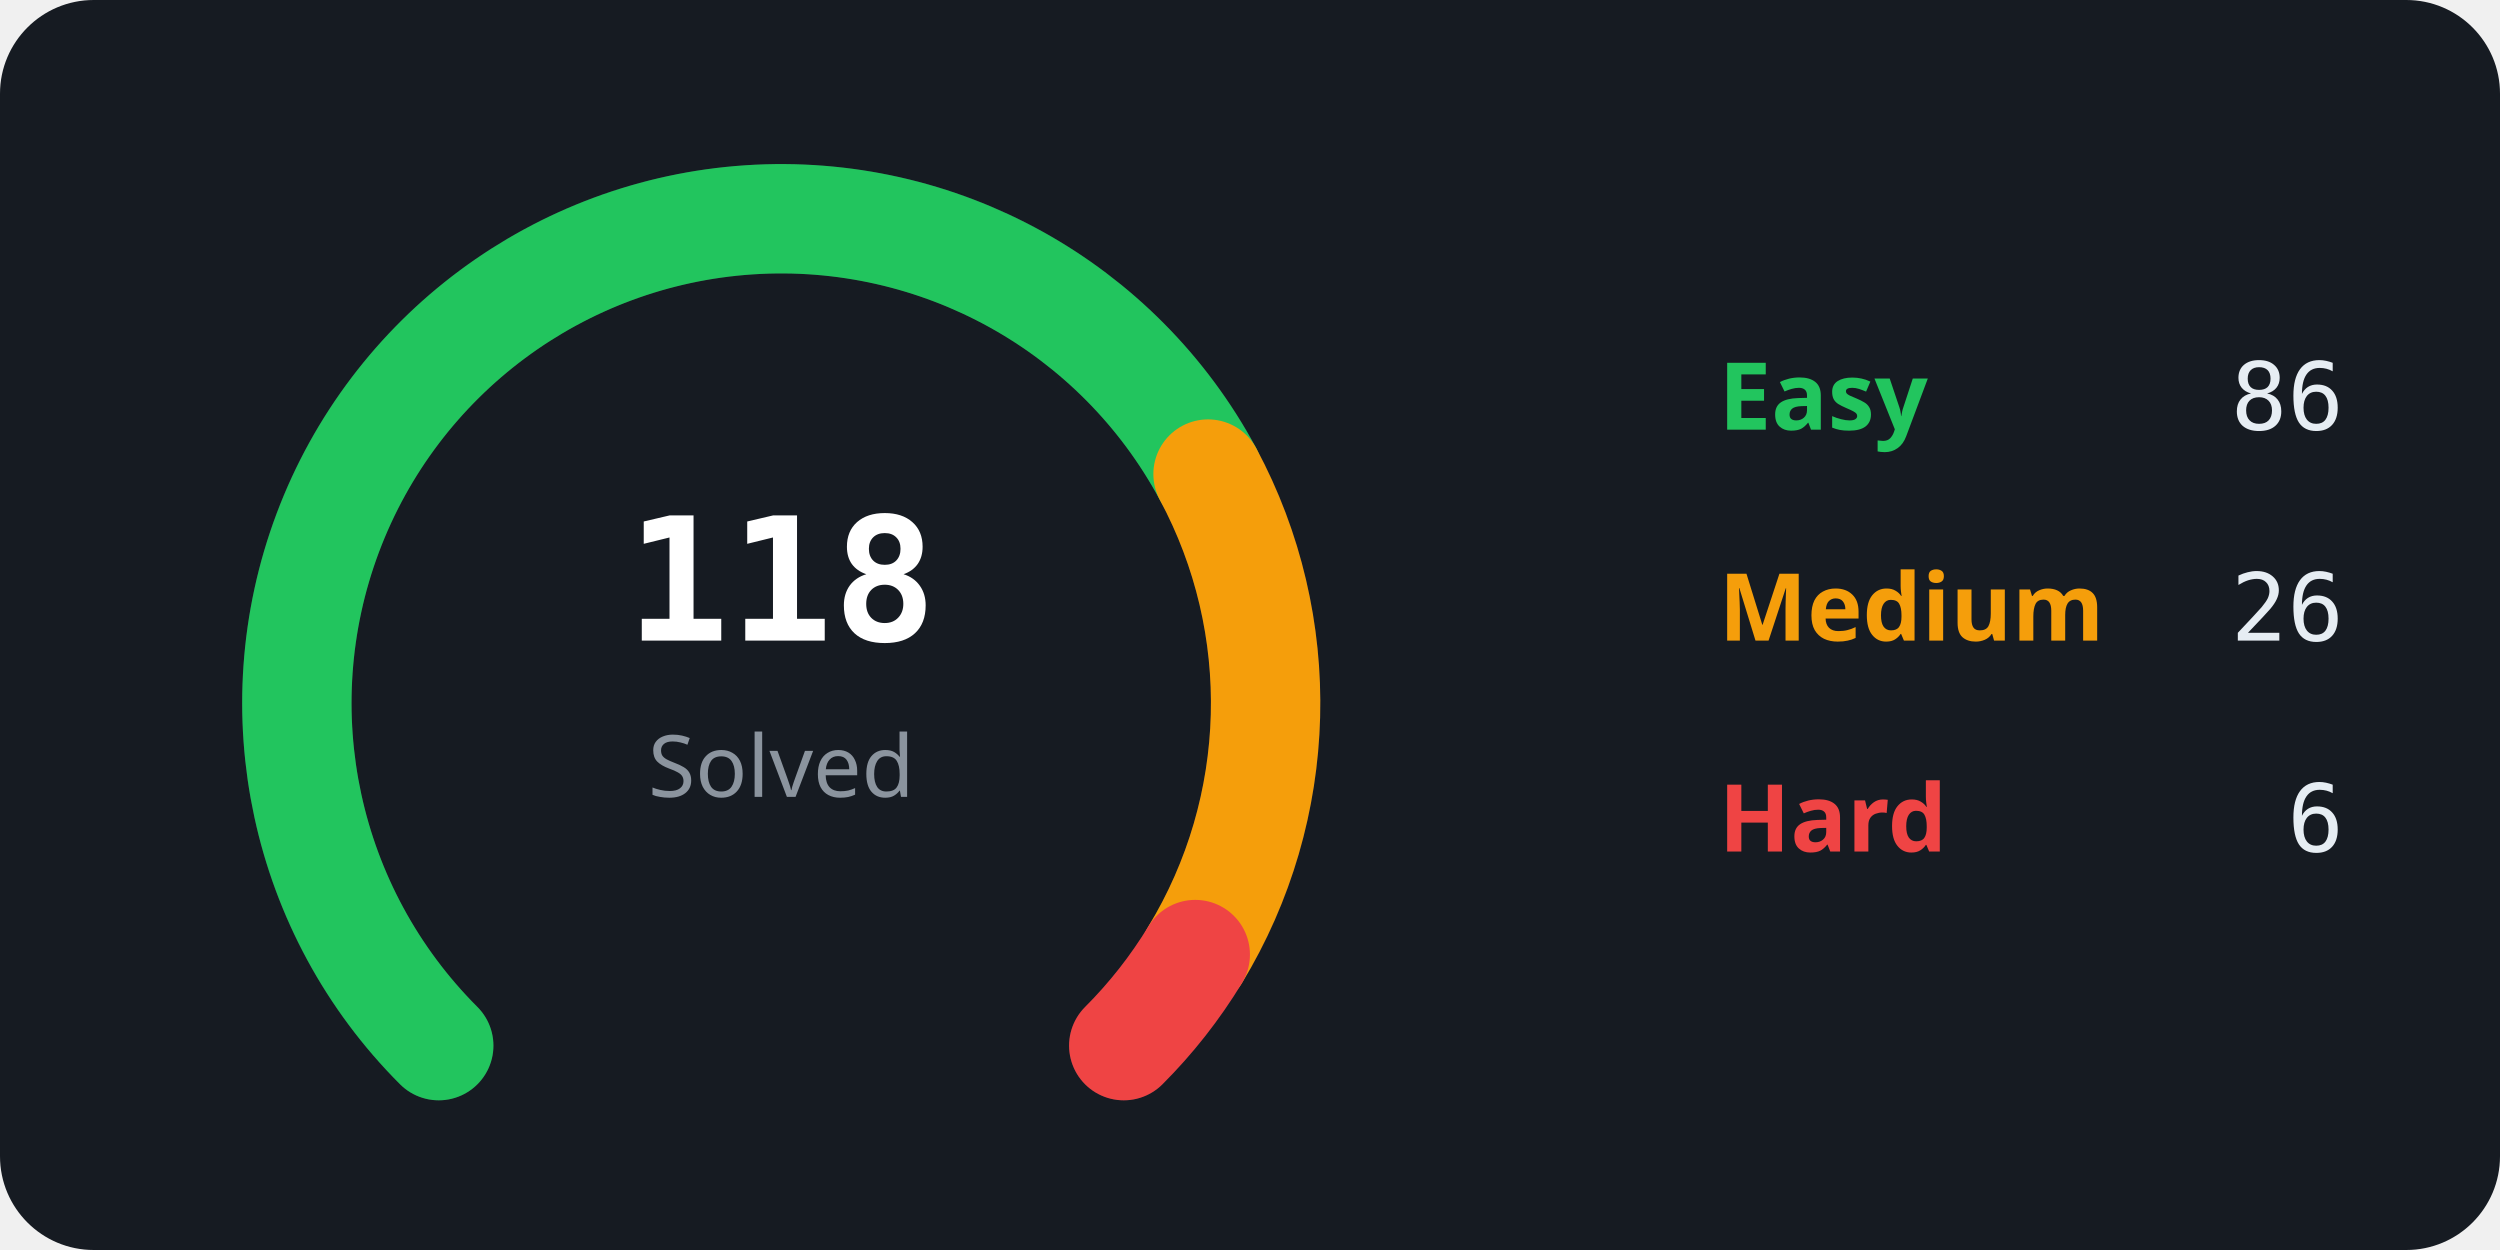
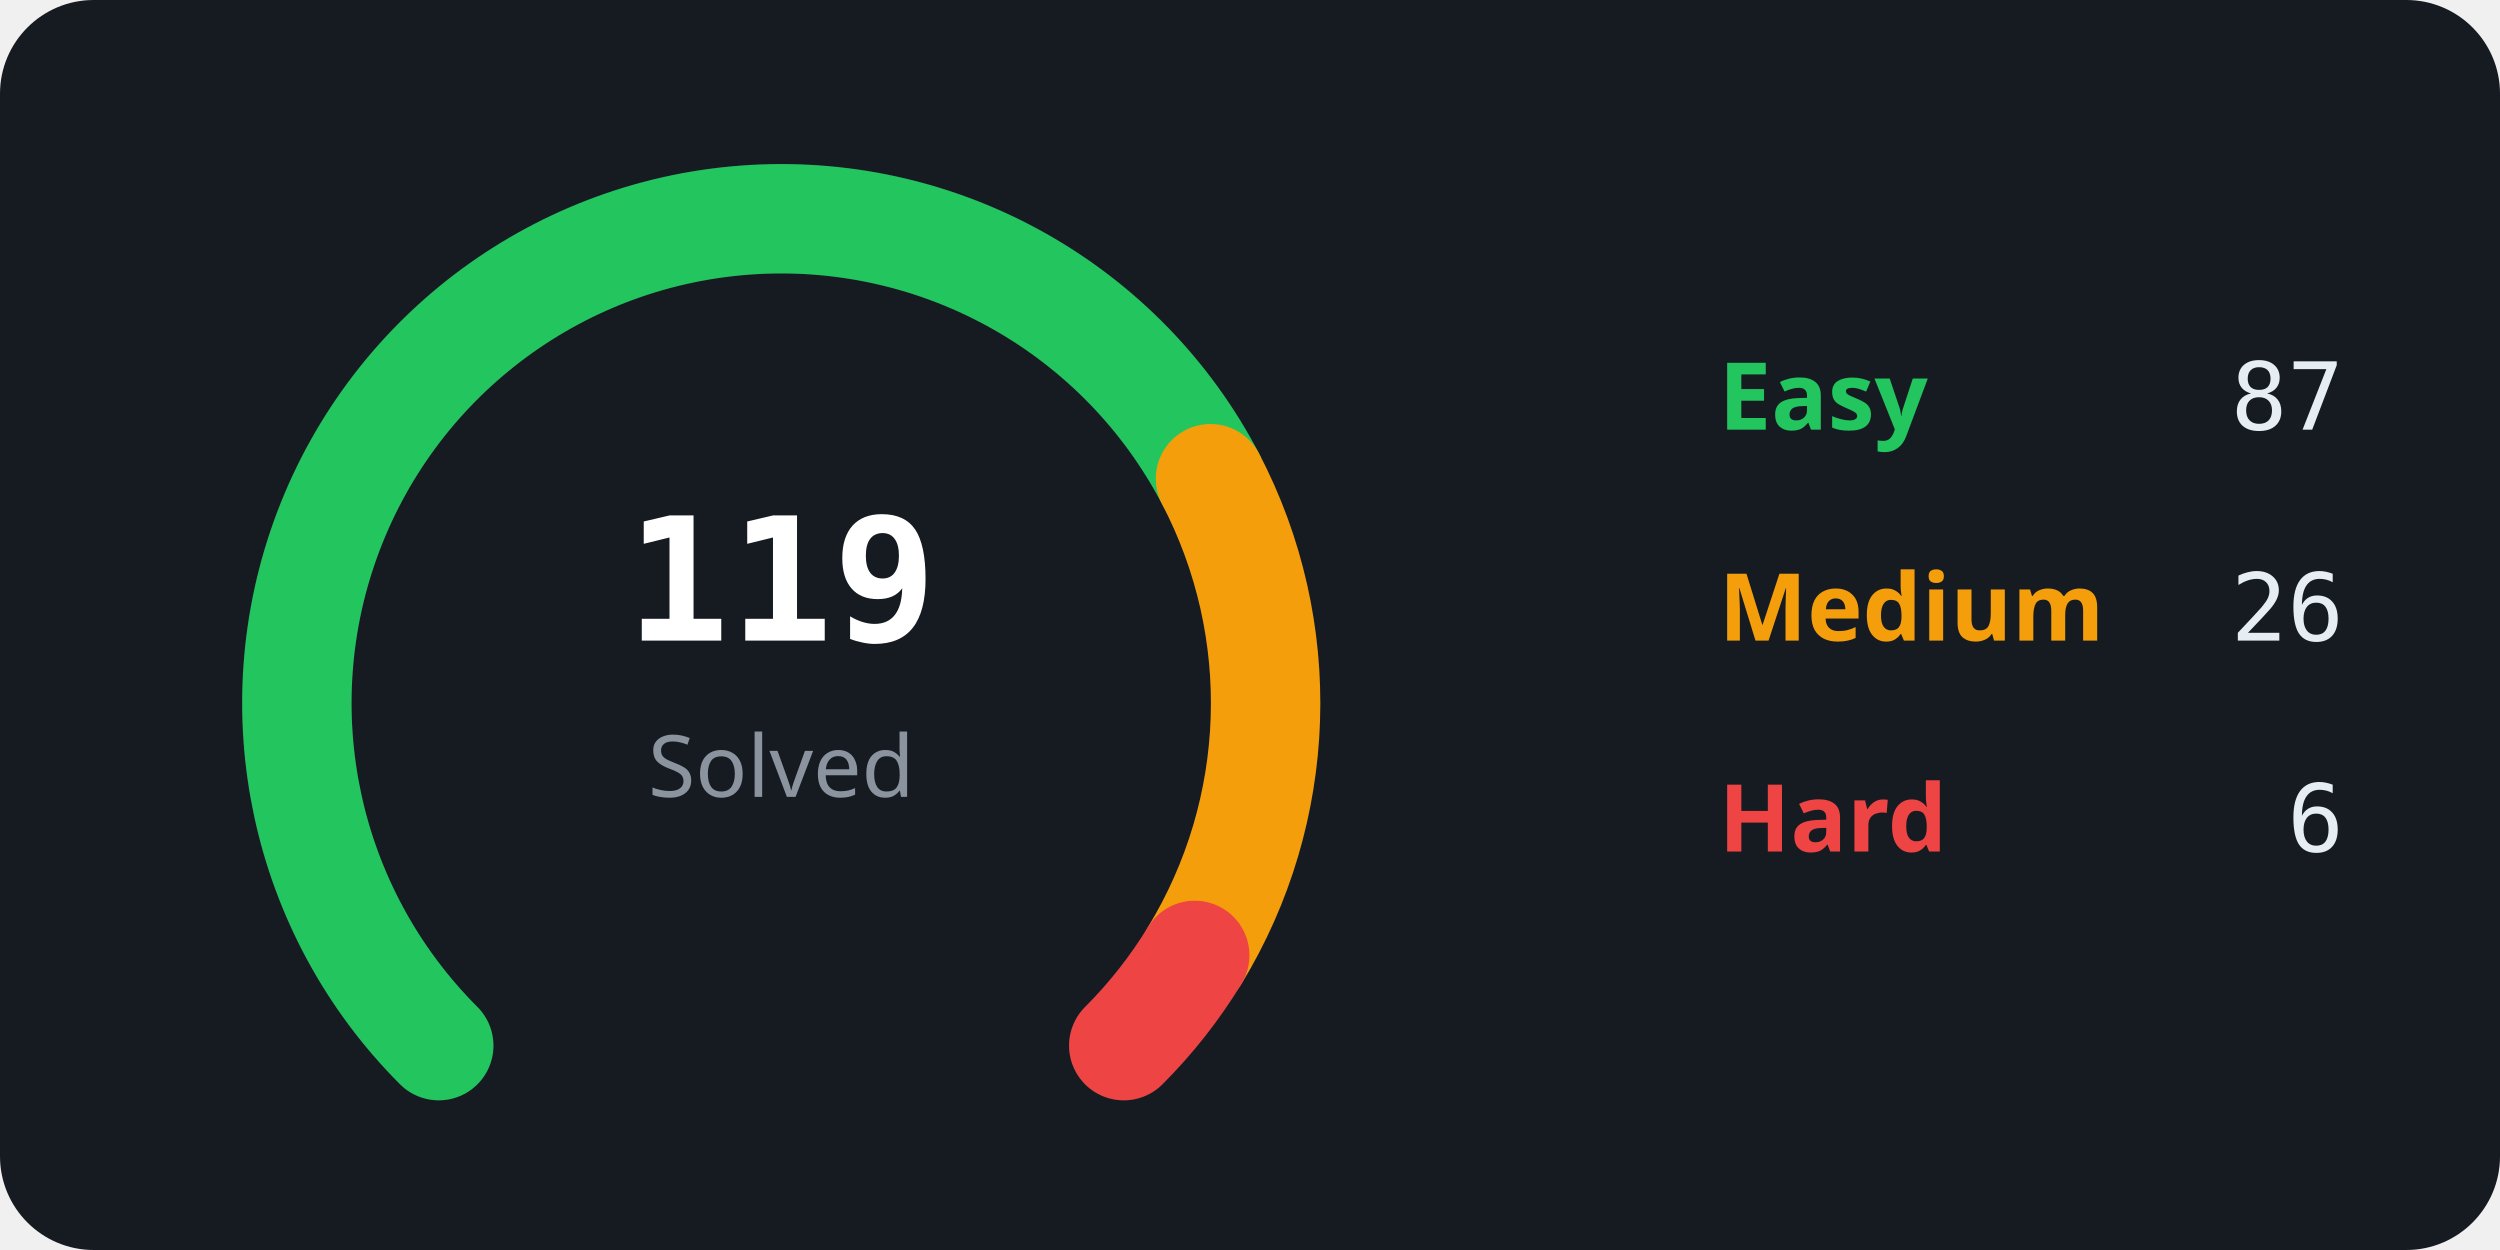
<svg xmlns="http://www.w3.org/2000/svg" width="320" height="160" viewBox="0 0 320 160">
  <rect width="320" height="160" rx="12" fill="#161b22" />
  <path d="M 56.159,133.841 A 62,62 0 1,1 143.841,133.841" stroke="#2d2d3d" stroke-width="14" fill="none" stroke-linecap="round" />
-   <path d="M 56.159,133.841 A 62,62 0 1,1 154.630,60.682" stroke="#22c55e" stroke-width="14" fill="none" stroke-linecap="round" />
-   <path d="M 154.630,60.682 A 62,62 0 0,1 152.993,122.184" stroke="#f59e0b" stroke-width="14" fill="none" stroke-linecap="round" />
-   <path d="M 152.993,122.184 A 62,62 0 0,1 143.841,133.841" stroke="#ef4444" stroke-width="14" fill="none" stroke-linecap="round" />
-   <text x="100" y="82" text-anchor="middle" fill="white" font-size="22" font-weight="bold" font-family="monospace">118</text>
+   <path d="M 56.159,133.841 A 62,62 0 1,1 154.942,61.271" stroke="#22c55e" stroke-width="14" fill="none" stroke-linecap="round" />
+   <path d="M 154.942,61.271 A 62,62 0 0,1 152.928,122.290" stroke="#f59e0b" stroke-width="14" fill="none" stroke-linecap="round" />
+   <path d="M 152.928,122.290 A 62,62 0 0,1 143.841,133.841" stroke="#ef4444" stroke-width="14" fill="none" stroke-linecap="round" />
+   <text x="100" y="82" text-anchor="middle" fill="white" font-size="22" font-weight="bold" font-family="monospace">119</text>
  <text x="100" y="102" text-anchor="middle" fill="#8b949e" font-size="11" font-family="sans-serif">Solved</text>
  <text x="220" y="55" fill="#22c55e" font-size="12" font-weight="bold" font-family="sans-serif">Easy</text>
-   <text x="300" y="55" fill="#e6edf3" font-size="12" font-family="monospace" text-anchor="end">86</text>
+   <text x="300" y="55" fill="#e6edf3" font-size="12" font-family="monospace" text-anchor="end">87</text>
  <text x="220" y="82" fill="#f59e0b" font-size="12" font-weight="bold" font-family="sans-serif">Medium</text>
  <text x="300" y="82" fill="#e6edf3" font-size="12" font-family="monospace" text-anchor="end">26</text>
  <text x="220" y="109" fill="#ef4444" font-size="12" font-weight="bold" font-family="sans-serif">Hard</text>
  <text x="300" y="109" fill="#e6edf3" font-size="12" font-family="monospace" text-anchor="end">6</text>
</svg>
